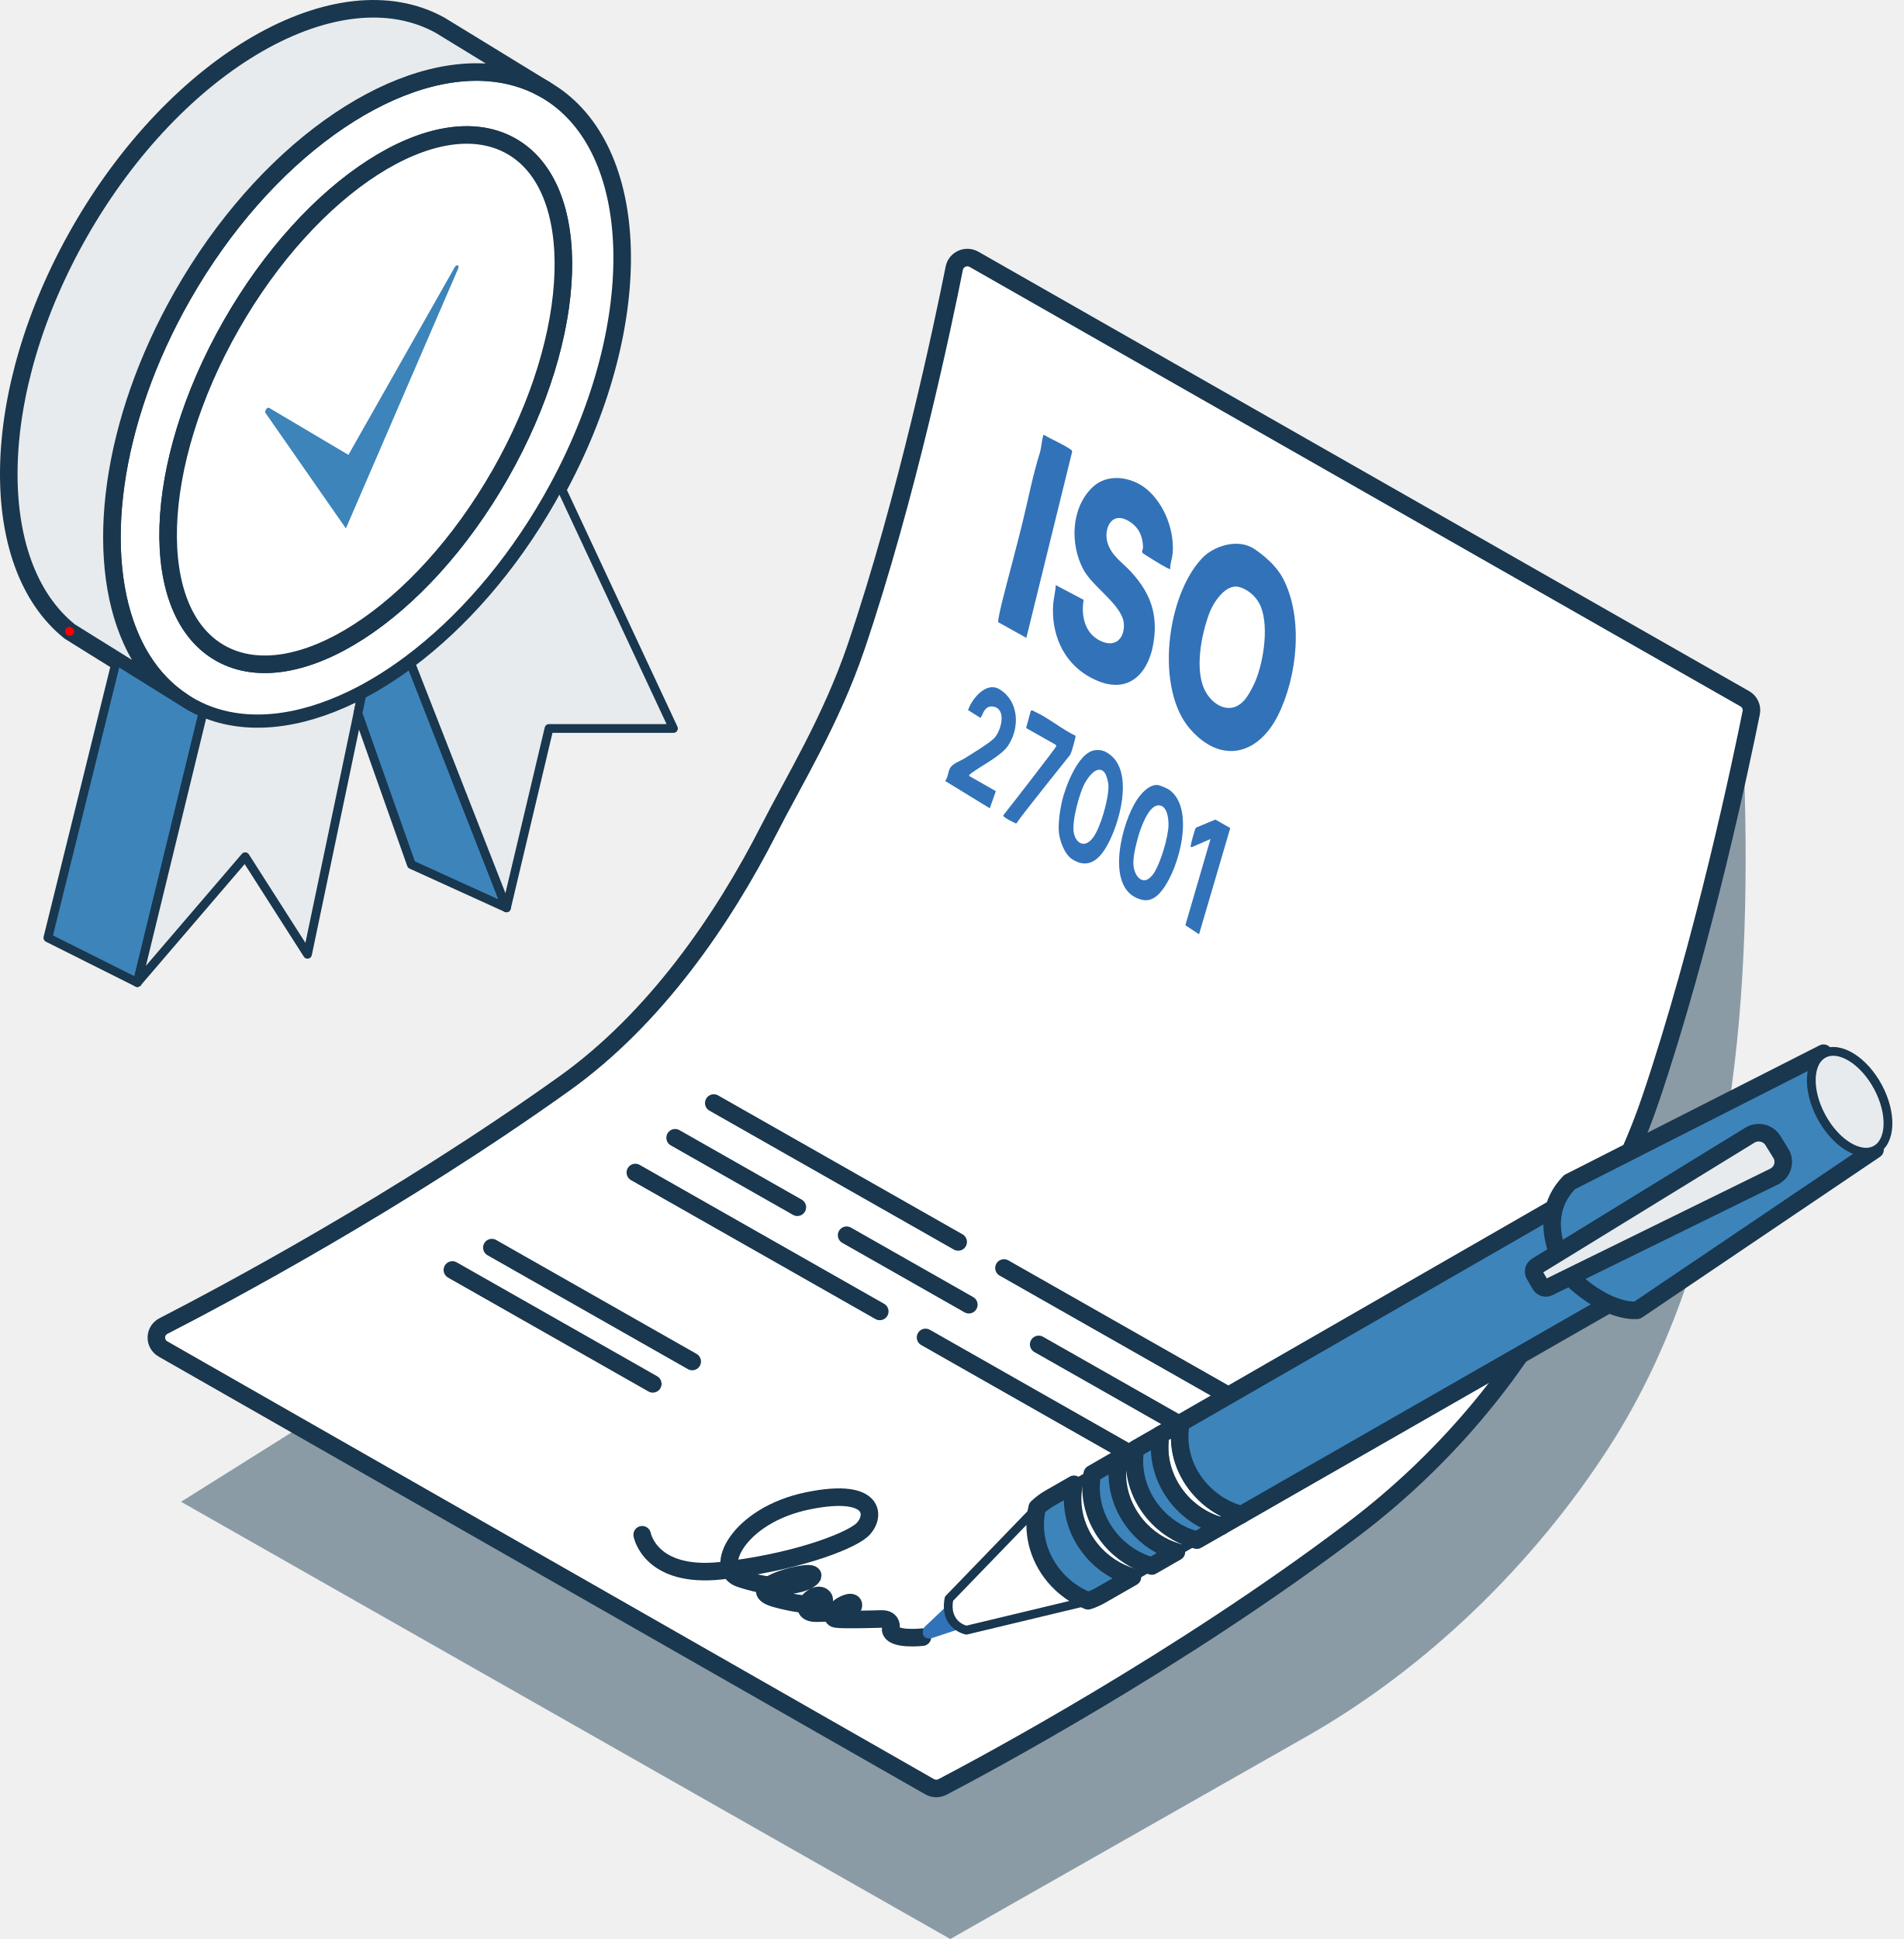
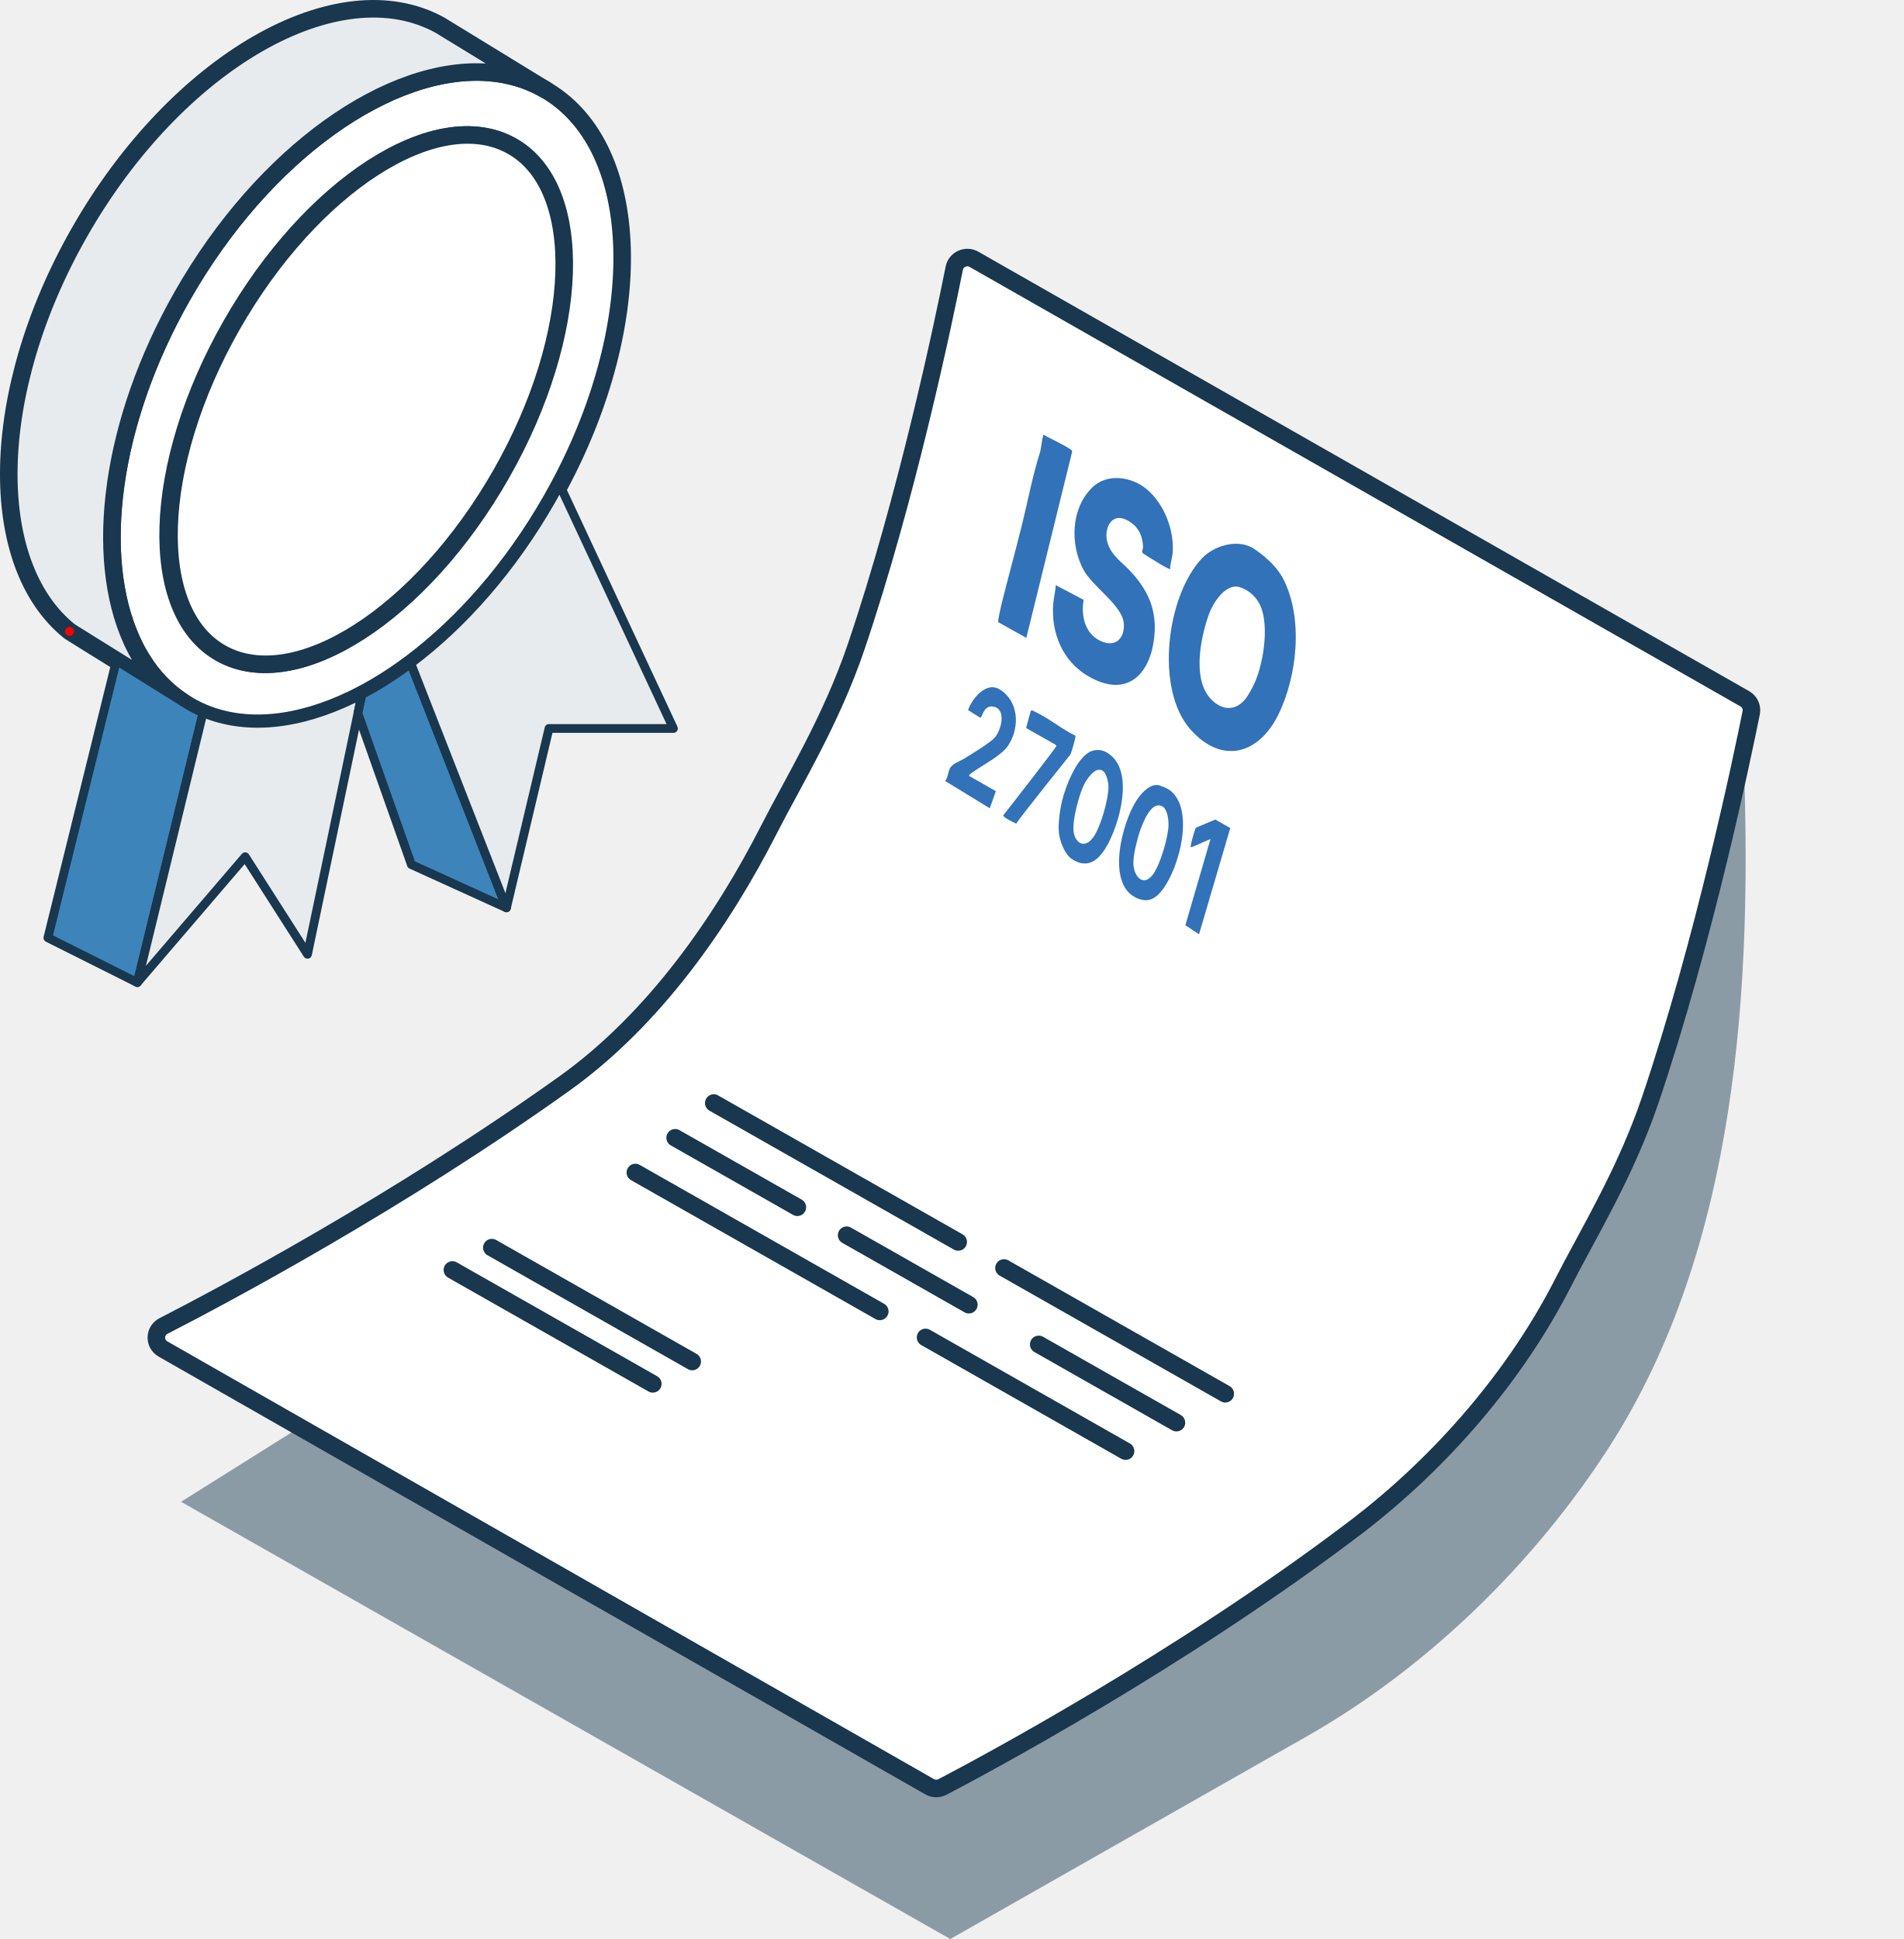
- <svg xmlns="http://www.w3.org/2000/svg" width="217" height="221" viewBox="0 0 217 221" fill="none">
-   <path d="M198.714 85.549C199.771 112.107 198.138 142.084 183.383 164.98C174.867 178.19 162.726 190.076 148.933 197.915L108.317 221.001L20.637 171.167L58.959 147.115L198.709 85.549H198.714Z" fill="#8B9BA6" />
-   <path d="M111.024 29.559C110.12 29.045 108.973 29.559 108.771 30.564C107.507 36.901 103.359 56.697 97.592 73.707C94.744 82.099 90.466 89.021 87.646 94.552C82.369 104.906 74.627 116.146 64.326 123.502C45.373 137.04 25.468 147.624 18.639 151.132C17.577 151.676 17.546 153.16 18.581 153.753L105.955 203.641C106.409 203.902 106.967 203.911 107.43 203.668C111.789 201.391 134.416 189.341 154.39 174.187C164.466 166.539 172.874 156.579 178.151 146.229C180.967 140.698 185.249 133.776 188.097 125.384C194.219 107.329 198.623 86.134 199.608 81.231C199.734 80.602 199.442 79.969 198.88 79.646L111.024 29.559Z" fill="white" stroke="#19374E" stroke-width="2" stroke-linecap="round" stroke-linejoin="round" />
-   <path d="M146.238 65.931C145.199 63.938 142.909 62.525 142.757 62.437C140.921 61.4 138.321 62.246 137.021 63.619C132.936 67.924 131.641 78.561 135.685 83.131C139.275 87.197 143.449 85.939 145.654 81.564C147.871 77.139 148.596 70.448 146.243 65.931H146.238ZM143.085 77.657C142.828 78.255 142.257 79.362 141.771 79.876C140.242 81.51 138.325 80.443 137.435 78.871C136.081 76.471 136.935 72.281 137.871 69.815C138.281 68.738 139.68 66.484 141.241 66.905C142.194 67.162 143.013 67.879 143.472 68.663C144.758 70.864 144.052 75.39 143.08 77.657H143.085Z" fill="#3272B9" />
-   <path d="M133.647 63.159C133.593 63.708 133.36 64.288 133.382 64.855C133.256 64.979 130.57 63.27 130.256 63.053L130.175 62.867C130.202 62.689 130.287 62.548 130.287 62.362C130.251 61.117 129.806 60.05 128.6 59.359C126.603 58.217 125.78 60.391 126.238 61.866C126.715 63.389 127.934 64.089 128.969 65.231C131.155 67.641 131.969 70.01 131.497 73.145C130.921 76.936 128.398 79.536 124.142 77.126C121.025 75.368 119.801 72.011 120.049 68.823C120.103 68.136 120.314 67.384 120.336 66.688L123.517 68.367C123.224 70.045 123.575 72.1 125.339 72.999C127.143 73.916 128.2 72.733 128.101 71.104C127.97 68.982 124.525 66.91 123.463 64.873C121.978 62.038 122.046 57.986 124.475 55.581C126.184 53.885 128.987 54.31 130.728 55.776C132.797 57.521 133.904 60.63 133.652 63.154L133.647 63.159Z" fill="#3272B9" />
-   <path d="M122.208 51.476L116.985 72.702L113.782 70.917C113.705 70.802 114.092 69.111 114.164 68.823C114.925 65.776 115.775 62.711 116.521 59.669C117.192 56.941 117.705 54.217 118.523 51.609C118.699 51.06 118.712 50.303 118.897 49.714C118.933 49.612 118.834 49.554 119.041 49.585C119.94 50.13 121.114 50.599 121.965 51.184C122.082 51.264 122.212 51.325 122.203 51.476H122.208Z" fill="#3272B9" />
-   <path d="M133.319 90.05C133.053 89.855 132.167 89.456 131.852 89.465C130.867 89.487 130.003 90.519 129.545 91.228C127.903 93.756 126.072 100.669 129.468 102.308C130.818 102.959 131.686 102.481 132.518 101.387C134.461 98.836 136.193 92.162 133.319 90.05ZM131.51 99.535C130.449 101.108 129.378 100.085 129.207 98.721C129.09 97.804 129.455 96.404 129.706 95.466C129.936 94.615 130.809 91.989 131.906 91.808C133.044 91.622 133.202 93.318 133.188 94.049C133.17 95.377 132.289 98.366 131.51 99.535Z" fill="#3272B9" />
-   <path d="M126.589 86.068C126.058 85.647 125.559 85.408 124.808 85.505C122.846 85.758 121.407 89.81 121.052 91.298C120.813 92.326 120.579 93.973 120.705 94.965C120.827 95.913 121.344 97.374 122.203 97.928C123.926 99.044 125.154 98.1 126.054 96.608C127.61 94.013 129.221 88.167 126.585 86.068H126.589ZM124.619 95.417C123.701 96.723 122.653 96.183 122.397 94.938C122.136 93.694 123.035 90.249 123.76 89.07C124.12 88.486 125.037 87.215 125.82 87.954C126.117 88.234 126.346 89.199 126.346 89.611C126.36 91.037 125.501 94.168 124.623 95.421L124.619 95.417Z" fill="#3272B9" />
-   <path d="M110.471 88.442L113.507 90.173L112.819 92.126L107.731 89.013C108.055 88.588 108.046 88.101 108.235 87.658C108.51 87.02 109.396 86.781 109.985 86.413C110.777 85.913 112.932 84.62 113.409 84.04C114.155 83.132 114.758 80.74 113.157 80.528C112.104 80.386 111.969 81.772 111.735 81.808L110.345 80.935C110.736 79.722 112.369 77.614 113.935 78.566C116.099 79.877 116.292 82.84 114.938 84.934C114.155 86.135 112.054 87.153 110.808 88.056C110.723 88.123 110.395 88.331 110.471 88.442Z" fill="#3272B9" />
-   <path d="M121.983 86.028C121.933 86.09 116.423 92.95 115.829 93.871C115.541 93.73 114.335 93.185 114.353 92.932C115.685 91.254 120.372 85.2 120.39 85.054C120.408 84.948 120.35 84.886 120.251 84.841L116.958 82.977L117.484 81.046C117.615 80.878 117.795 81.046 117.925 81.099C119.576 81.861 120.943 83.061 122.59 83.858C122.653 83.956 122.113 85.851 121.987 86.024L121.983 86.028Z" fill="#3272B9" />
-   <path d="M140.229 94.381L136.67 106.484L135.109 105.457L137.975 95.625L135.861 96.547C135.649 96.578 135.721 96.449 135.735 96.312C135.757 96.068 136.202 94.483 136.31 94.337L138.528 93.411L140.229 94.381Z" fill="#3272B9" />
-   <path d="M73.197 174.926C73.197 174.926 74.092 179.904 82.189 179.023C90.287 178.141 96.638 175.785 98.204 174.43C99.769 173.079 100.129 169.421 92.122 171.051C84.115 172.681 81.209 178.845 84.34 179.904C87.471 180.962 89.661 180.874 91.137 180.475C92.612 180.081 93.552 179.067 91.227 179.461C88.901 179.855 85.1 181.312 88.541 182.233C91.987 183.159 93.058 182.805 93.687 182.627C94.317 182.45 93.732 181.441 92.747 182.012C91.762 182.583 91.362 183.863 93.017 183.863C94.672 183.863 96.553 183.642 96.998 183.38C97.444 183.119 97.444 182.322 96.328 182.809C95.208 183.292 94.493 184.394 95.298 184.527C96.103 184.66 100.354 184.527 100.354 184.527C101.92 184.439 101.519 185.758 101.519 185.758C101.699 186.99 105.141 186.595 105.141 186.595" stroke="#19374E" stroke-width="2" stroke-linecap="round" stroke-linejoin="round" />
-   <path d="M109.585 185.599L108.087 182.875L105.451 185.373C105.253 185.559 105.154 185.829 105.181 186.095L105.194 186.219C105.212 186.392 105.316 186.547 105.469 186.635C105.689 186.764 105.959 186.79 106.202 186.711L109.585 185.595V185.599Z" fill="#3272B9" />
-   <path d="M124.021 182.451C123.832 182.513 123.639 182.566 123.445 182.615L110.157 185.799C110.157 185.799 107.588 185.316 108.168 182.221L117.975 172.075C118.061 171.991 118.142 171.906 118.231 171.822C117.606 174.413 118.24 177.345 120.184 179.67C121.254 180.954 122.591 181.884 124.03 182.446L124.021 182.451Z" stroke="#19374E" stroke-linecap="round" stroke-linejoin="round" />
-   <path d="M131.173 178.461C131.209 178.474 131.245 178.479 131.281 178.492L129.081 179.75C127.349 179.249 125.712 178.217 124.443 176.703C122.585 174.475 121.924 171.685 122.423 169.179L124.497 167.983C124.029 170.463 124.695 173.213 126.531 175.414C127.799 176.929 129.437 177.96 131.169 178.461H131.173Z" stroke="#19374E" stroke-linecap="round" stroke-linejoin="round" />
-   <path d="M136.112 175.457C136.216 175.488 136.319 175.515 136.418 175.542L135.226 176.228L134.088 176.879C132.383 176.37 130.782 175.351 129.531 173.859C127.673 171.631 127.012 168.841 127.511 166.335C127.52 166.299 127.525 166.273 127.534 166.237L127.943 166.003L129.401 165.166C128.996 167.597 129.675 170.267 131.466 172.415C132.734 173.93 134.372 174.961 136.103 175.462L136.112 175.457Z" stroke="#19374E" stroke-linecap="round" stroke-linejoin="round" />
-   <path d="M137.691 170.618C138.834 171.605 140.143 172.278 141.493 172.637L141.47 172.65L139.401 173.833L139.203 173.948C139.131 173.93 139.059 173.913 138.987 173.886C137.255 173.386 135.618 172.354 134.349 170.839C132.536 168.665 131.861 165.954 132.298 163.497L132.838 163.187L134.632 162.155C134.538 162.598 134.484 163.049 134.471 163.506V163.687C134.439 166.185 135.55 168.753 137.696 170.613L137.691 170.618Z" stroke="#19374E" stroke-width="2" stroke-linecap="round" stroke-linejoin="round" />
-   <path d="M129.081 179.745L125.487 181.804C125.024 182.07 124.529 182.287 124.02 182.451C122.585 181.888 121.249 180.958 120.174 179.674C118.231 177.349 117.601 174.417 118.222 171.827C118.654 171.419 119.135 171.06 119.657 170.759L122.419 169.174C121.92 171.68 122.576 174.47 124.439 176.698C125.707 178.213 127.345 179.244 129.077 179.745H129.081Z" fill="#3D84BB" stroke="#19374E" stroke-width="2" stroke-linecap="round" stroke-linejoin="round" />
-   <path d="M134.093 176.875L131.281 178.487C131.245 178.473 131.209 178.469 131.173 178.456C129.441 177.955 127.804 176.923 126.535 175.409C124.7 173.208 124.034 170.462 124.502 167.978L127.538 166.229C127.525 166.264 127.525 166.291 127.516 166.326C127.017 168.833 127.678 171.622 129.536 173.85C130.786 175.342 132.392 176.361 134.093 176.87V176.875Z" fill="#3D84BB" stroke="#19374E" stroke-width="2" stroke-linecap="round" stroke-linejoin="round" />
-   <path d="M139.199 173.952L136.423 175.537C136.32 175.511 136.216 175.484 136.117 175.453C134.385 174.953 132.748 173.921 131.479 172.406C129.689 170.258 129.01 167.588 129.414 165.157L132.303 163.5C131.866 165.958 132.536 168.669 134.354 170.843C135.622 172.358 137.26 173.389 138.992 173.89C139.064 173.912 139.136 173.93 139.208 173.952H139.199Z" fill="#3D84BB" stroke="#19374E" stroke-width="2" stroke-linecap="round" stroke-linejoin="round" />
-   <path d="M189.087 145.37L151.817 166.72L149.248 168.19L146.356 169.847L144.502 170.91L141.488 172.637C140.139 172.278 138.83 171.605 137.687 170.617C135.541 168.757 134.43 166.189 134.462 163.691V163.509C134.475 163.053 134.529 162.602 134.624 162.159L135.015 161.933L137.822 160.321L140.134 158.988L142.905 157.394L144.979 156.198L179.392 136.407C179.451 138.807 180.553 141.252 182.613 143.036C184.116 144.329 185.897 145.087 187.688 145.308C187.764 145.321 187.841 145.326 187.913 145.335C188.299 145.37 188.691 145.383 189.078 145.37H189.087Z" fill="#3D84BB" stroke="#19374E" stroke-width="2" stroke-linecap="round" stroke-linejoin="round" />
-   <path d="M207.846 120.039L178.893 134.737C174.305 139.453 179.132 145.706 179.132 145.706C183.455 149.785 186.608 149.338 186.608 149.338L213.721 131.026L207.846 120.043V120.039Z" fill="#3D84BB" stroke="#19374E" stroke-width="2" stroke-linecap="round" stroke-linejoin="round" />
-   <path d="M175.146 144.312L199.456 129.383C200.351 128.834 201.534 129.109 202.083 129.999L202.983 131.456C203.563 132.39 203.203 133.613 202.209 134.104L176.518 146.717C176.176 146.885 175.758 146.761 175.569 146.433L174.899 145.273C174.705 144.941 174.818 144.52 175.146 144.316V144.312Z" fill="#E7EBEE" stroke="#19374E" stroke-width="2" stroke-linecap="round" stroke-linejoin="round" />
-   <path d="M213.763 131.071C215.551 130.144 215.684 126.934 214.061 123.899C212.438 120.865 209.674 119.157 207.886 120.083C206.099 121.01 205.966 124.22 207.589 127.254C209.212 130.289 211.976 131.997 213.763 131.071Z" fill="#E7EBEE" stroke="#19374E" stroke-linecap="round" stroke-linejoin="round" />
-   <path d="M56.062 142.199L78.901 155.179" stroke="#19374E" stroke-width="2" stroke-linecap="round" stroke-linejoin="round" />
-   <path d="M51.563 144.746L74.407 157.726" stroke="#19374E" stroke-width="2" stroke-linecap="round" stroke-linejoin="round" />
-   <path d="M114.434 144.519L139.657 158.854" stroke="#19374E" stroke-width="2" stroke-linecap="round" stroke-linejoin="round" />
-   <path d="M81.357 125.72L109.216 141.552" stroke="#19374E" stroke-width="2" stroke-linecap="round" stroke-linejoin="round" />
-   <path d="M72.418 133.639L100.278 149.471" stroke="#19374E" stroke-width="2" stroke-linecap="round" stroke-linejoin="round" />
-   <path d="M105.496 152.434L128.294 165.392" stroke="#19374E" stroke-width="2" stroke-linecap="round" stroke-linejoin="round" />
-   <path d="M76.953 129.679L90.884 137.597" stroke="#19374E" stroke-width="2" stroke-linecap="round" stroke-linejoin="round" />
-   <path d="M96.499 140.786L110.43 148.704" stroke="#19374E" stroke-width="2" stroke-linecap="round" stroke-linejoin="round" />
-   <path d="M118.393 153.23L134.092 162.149" stroke="#19374E" stroke-width="2" stroke-linecap="round" stroke-linejoin="round" />
-   <path d="M62.459 10.401L62.418 10.374C62.333 10.325 62.252 10.272 62.171 10.224C62.09 10.179 62.005 10.131 61.924 10.082C60.025 9.032 57.947 8.439 55.743 8.262C44.483 7.354 30.079 17.416 20.803 33.695C12.58 48.128 10.69 63.393 15.004 72.936C15.355 73.72 15.751 74.464 16.192 75.168C17.416 77.139 18.972 78.782 20.852 80L21.383 80.332C21.509 80.412 21.635 80.487 21.761 80.558C22.211 80.806 22.674 81.032 23.142 81.231C28.108 83.326 34.123 82.622 40.218 79.672C40.56 79.508 40.902 79.336 41.244 79.159C43.111 78.175 44.982 76.993 46.822 75.616C52.747 71.187 58.406 64.788 62.877 56.94C63.192 56.387 63.498 55.829 63.795 55.275C73.764 36.6 73.224 16.959 62.45 10.401H62.459ZM57.034 54.022C47.924 70.005 33.673 79.172 25.198 74.491C16.723 69.814 17.236 53.061 26.345 37.074C35.455 21.091 49.706 11.924 58.181 16.605C66.656 21.282 66.143 38.035 57.034 54.022Z" fill="white" stroke="#19374E" stroke-width="2" stroke-linecap="round" stroke-linejoin="round" />
-   <path d="M57.033 54.022C47.924 70.005 33.673 79.172 25.197 74.491C16.722 69.814 17.235 53.061 26.345 37.074C35.454 21.091 49.705 11.924 58.18 16.605C66.656 21.282 66.143 38.035 57.033 54.022Z" fill="white" stroke="#19374E" stroke-width="2" stroke-linecap="round" stroke-linejoin="round" />
-   <path d="M62.166 10.229C62.086 10.184 62 10.136 61.919 10.087C60.021 9.037 57.942 8.444 55.738 8.267C44.478 7.359 30.074 17.421 20.798 33.7C12.575 48.133 10.686 63.398 15 72.941C15.351 73.725 15.747 74.469 16.187 75.173C17.411 77.144 18.968 78.787 20.848 80.005L13.263 75.284L10.879 73.8H10.875L7.937 71.967C-1.622 64.297 -1.348 44.731 9.044 26.499C20.133 7.035 38.545 -3.54 50.164 2.877L51.244 3.541H51.249L62.162 10.224L62.166 10.229Z" fill="#E7EBEE" stroke="#19374E" stroke-width="2" stroke-linecap="round" stroke-linejoin="round" />
-   <path d="M21.531 80.434L21.383 80.341" stroke="#FF0000" stroke-linecap="round" stroke-linejoin="round" />
-   <path d="M7.941 71.971L7.919 71.957" stroke="#FF0000" stroke-linecap="round" stroke-linejoin="round" />
-   <path d="M23.147 81.236L15.657 111.992L5.458 106.886L13.268 75.293L20.852 80.013L21.383 80.345C21.509 80.425 21.635 80.501 21.761 80.571C22.211 80.819 22.674 81.045 23.142 81.245L23.147 81.236Z" fill="#3D84BB" stroke="#19374E" stroke-linecap="round" stroke-linejoin="round" />
-   <path d="M41.249 79.159L40.799 81.307L35.05 108.764L27.947 97.648L15.652 111.992L23.142 81.236C28.109 83.33 34.123 82.626 40.219 79.677C40.56 79.513 40.902 79.34 41.244 79.163L41.249 79.159Z" fill="#E7EBEE" stroke="#19374E" stroke-linecap="round" stroke-linejoin="round" />
-   <path d="M57.726 103.472L46.889 98.543L40.798 81.311L41.248 79.163C43.115 78.18 44.986 76.998 46.826 75.621L57.726 103.476V103.472Z" fill="#3D84BB" stroke="#19374E" stroke-linecap="round" stroke-linejoin="round" />
-   <path d="M76.76 83.029H62.576L57.727 103.471L46.827 75.615C52.751 71.187 58.41 64.787 62.882 56.94C63.197 56.386 63.502 55.828 63.799 55.275L76.76 83.029Z" fill="#E7EBEE" stroke="#19374E" stroke-linecap="round" stroke-linejoin="round" />
-   <path d="M30.263 47.07L39.426 60.227L52.225 30.604C52.395 30.206 52.036 30.086 51.82 30.471L39.714 51.844L30.672 46.485C30.461 46.361 30.114 46.853 30.263 47.07Z" fill="#3D84BB" />
+ <svg xmlns="http://www.w3.org/2000/svg" id="ebNYXPA7Uey1" viewBox="0 0 217 221" shape-rendering="geometricPrecision" text-rendering="geometricPrecision" project-id="875706707c9b4dc1851cb2d510762bdf" export-id="da5588083bfe45ec842b1e088b6a282d" cached="true">
+   <style>
+ #ebNYXPA7Uey12 {animation: ebNYXPA7Uey12_s_do 3000ms linear infinite normal forwards}@keyframes ebNYXPA7Uey12_s_do { 0% {stroke-dashoffset: 98.26} 100% {stroke-dashoffset: 0}} #ebNYXPA7Uey32 {animation: ebNYXPA7Uey32_s_do 3000ms linear infinite normal forwards}@keyframes ebNYXPA7Uey32_s_do { 0% {stroke-dashoffset: 0} 50% {stroke-dashoffset: 14.36} 100% {stroke-dashoffset: 14.36}} #ebNYXPA7Uey33 {animation: ebNYXPA7Uey33_s_do 3000ms linear infinite normal forwards}@keyframes ebNYXPA7Uey33_s_do { 0% {stroke-dashoffset: 0} 40% {stroke-dashoffset: 0} 100% {stroke-dashoffset: 38.2}} #ebNYXPA7Uey34_to {animation: ebNYXPA7Uey34_to__to 3000ms linear infinite normal forwards}@keyframes ebNYXPA7Uey34_to__to { 0% {offset-distance: 0%} 8.333% {offset-distance: 8.304%} 24.667% {offset-distance: 24.556%} 44.333% {offset-distance: 44.175%} 48.333% {offset-distance: 48.495%} 51% {offset-distance: 50.899%} 55.333% {offset-distance: 55.403%} 57.333% {offset-distance: 57.315%} 59% {offset-distance: 58.994%} 62.333% {offset-distance: 62.464%} 65.667% {offset-distance: 65.676%} 70% {offset-distance: 69.841%} 72% {offset-distance: 71.922%} 74% {offset-distance: 73.966%} 77.333% {offset-distance: 77.365%} 79.333% {offset-distance: 79.474%} 81.667% {offset-distance: 81.821%} 83.667% {offset-distance: 83.517%} 86% {offset-distance: 86.096%} 89% {offset-distance: 89.117%} 94% {offset-distance: 93.956%} 95.667% {offset-distance: 95.594%} 100% {offset-distance: 100%}}
+ </style>
+   <path d="M198.714,85.549c1.057,26.558-.576,56.535-15.331,79.431-8.516,13.21-20.657,25.097-34.45,32.935l-40.616,23.086-87.68-49.834l38.323-24.052L198.709,85.549h.005Z" fill="#8b9ba6" />
+   <path d="M111.023,29.559c-.904-.514-2.051,0-2.253,1.005-1.264,6.337-5.412,26.133-11.179,43.143-2.848,8.392-7.126,15.314-9.946,20.845C82.368,104.906,74.626,116.146,64.325,123.502c-18.952,13.538-38.858,24.122-45.687,27.63-1.062.544-1.093,2.028-.059,2.621l87.374,49.888c.454.261,1.012.27,1.475.027c4.359-2.277,26.986-14.327,46.96-29.481c10.076-7.648,18.484-17.608,23.761-27.958c2.816-5.531,7.098-12.453,9.946-20.845c6.122-18.055,10.526-39.25,11.512-44.153.125-.629-.167-1.262-.729-1.585l-87.856-50.087Z" fill="#fff" stroke="#19374e" stroke-width="2" stroke-linecap="round" stroke-linejoin="round" />
+   <path d="M146.237,65.931c-1.039-1.993-3.329-3.405-3.482-3.494-1.835-1.036-4.435-.19-5.736,1.182-4.084,4.305-5.38,14.942-1.336,19.512c3.59,4.066,7.765,2.808,9.969-1.568c2.218-4.424,2.942-11.116.589-15.633h-.004Zm-3.154,11.727c-.256.598-.827,1.705-1.313,2.219-1.53,1.634-3.446.567-4.337-1.005-1.354-2.4-.499-6.59.437-9.056.409-1.076,1.808-3.33,3.369-2.91.954.257,1.772.974,2.231,1.758c1.287,2.201.581,6.727-.391,8.994h.004Z" fill="#3272b9" />
+   <path d="M133.645,63.159c-.053.549-.287,1.129-.265,1.696-.126.124-2.811-1.585-3.126-1.802l-.081-.186c.027-.177.112-.319.112-.505-.036-1.244-.481-2.312-1.687-3.002-1.997-1.143-2.82,1.032-2.361,2.506.476,1.524,1.695,2.223,2.73,3.366c2.186,2.409,3.001,4.778,2.528,7.914-.576,3.791-3.099,6.39-7.355,3.981-3.117-1.758-4.341-5.115-4.093-8.304.054-.686.265-1.439.287-2.135l3.181,1.679c-.292,1.678.058,3.733,1.822,4.632c1.804.917,2.861-.266,2.762-1.895-.131-2.121-3.576-4.194-4.638-6.231-1.485-2.834-1.417-6.886,1.012-9.291c1.71-1.696,4.512-1.271,6.253.195c2.069,1.745,3.176,4.854,2.924,7.378l-.005.004Z" fill="#3272b9" />
+   <path d="M122.207,51.476l-5.223,21.226-3.203-1.785c-.076-.115.311-1.807.383-2.095.76-3.047,1.61-6.111,2.357-9.154.67-2.728,1.183-5.452,2.002-8.06.175-.549.189-1.306.373-1.895.036-.102-.063-.159.144-.128.9.545,2.074,1.014,2.924,1.599.117.08.248.142.239.292h.004Z" fill="#3272b9" />
+   <path d="M133.318,90.05c-.265-.195-1.151-.594-1.466-.585-.985.022-1.849,1.054-2.308,1.762-1.642,2.529-3.473,9.441-.076,11.081c1.349.651,2.217.173,3.05-.921c1.943-2.551,3.675-9.225.8-11.337Zm-1.808,9.486c-1.062,1.573-2.132.549-2.303-.815-.117-.917.247-2.316.499-3.255.229-.85,1.102-3.476,2.2-3.658c1.138-.186,1.295,1.51,1.282,2.241-.018,1.329-.9,4.318-1.678,5.487Z" fill="#3272b9" />
+   <path d="M126.587,86.068c-.531-.421-1.03-.66-1.781-.562-1.961.253-3.401,4.305-3.756,5.793-.239,1.027-.473,2.675-.347,3.667.122.948.639,2.409,1.498,2.963c1.723,1.116,2.951.173,3.851-1.32c1.556-2.595,3.167-8.441.531-10.54h.004Zm-1.97,9.349c-.918,1.306-1.966.766-2.222-.478-.261-1.244.638-4.69,1.363-5.868.36-.585,1.277-1.856,2.06-1.116.297.279.526,1.244.526,1.656.014,1.426-.845,4.557-1.723,5.81l-.004-.004Z" fill="#3272b9" />
+   <path d="M110.47,88.442l3.037,1.732-.689,1.953-5.088-3.113c.324-.425.315-.912.504-1.355.275-.638,1.161-.877,1.75-1.244.792-.5,2.947-1.794,3.424-2.374.746-.908,1.349-3.299-.252-3.512-1.053-.142-1.188,1.244-1.422,1.28l-1.39-.872c.391-1.214,2.024-3.321,3.59-2.369c2.164,1.311,2.357,4.274,1.003,6.368-.783,1.2-2.884,2.219-4.13,3.122-.085.066-.413.275-.337.385Z" fill="#3272b9" />
+   <path d="M121.981,86.028c-.049.062-5.56,6.922-6.154,7.843-.288-.142-1.493-.686-1.475-.939c1.331-1.679,6.019-7.732,6.037-7.878.018-.106-.041-.168-.14-.212l-3.293-1.864.527-1.931c.13-.168.31,0,.441.053c1.65.762,3.018,1.962,4.664,2.759.063.098-.476,1.993-.602,2.166l-.005.004Z" fill="#3272b9" />
+   <path d="M140.229,94.381l-3.559,12.103-1.561-1.027l2.866-9.832-2.114.921c-.212.031-.14-.098-.126-.235.022-.244.467-1.829.575-1.975l2.218-.926l1.701.97Z" fill="#3272b9" />
+   <path id="ebNYXPA7Uey12" d="M73.197,174.926c0,0,.895,4.978,8.992,4.097c8.097-.882,14.449-3.238,16.015-4.593c1.565-1.351,1.926-5.009-6.082-3.379-8.007,1.63-10.913,7.794-7.782,8.853c3.131,1.058,5.322.97,6.797.571c1.476-.394,2.416-1.408.09-1.014s-6.127,1.851-2.686,2.772c3.446.926,4.516.572,5.146.394.63-.177.045-1.186-.94-.615s-1.386,1.851.27,1.851c1.655,0,3.536-.221,3.981-.483.445-.261.445-1.058-.67-.571-1.12.483-1.835,1.585-1.03,1.718.805.133,5.057,0,5.057,0c1.565-.088,1.165,1.231,1.165,1.231.18,1.232,3.621.837,3.621.837" fill="none" stroke="#19374e" stroke-width="2" stroke-linecap="round" stroke-linejoin="round" stroke-dashoffset="98.26" stroke-dasharray="98.26" />
+   <path d="M56.062,142.199l22.839,12.98" fill="none" stroke="#19374e" stroke-width="2" stroke-linecap="round" stroke-linejoin="round" />
+   <path d="M51.565,144.746l22.843,12.98" fill="none" stroke="#19374e" stroke-width="2" stroke-linecap="round" stroke-linejoin="round" />
+   <path d="M114.436,144.519l25.223,14.335" fill="none" stroke="#19374e" stroke-width="2" stroke-linecap="round" stroke-linejoin="round" />
+   <path d="M81.357,125.72l27.86,15.832" fill="none" stroke="#19374e" stroke-width="2" stroke-linecap="round" stroke-linejoin="round" />
+   <path d="M72.42,133.639l27.859,15.832" fill="none" stroke="#19374e" stroke-width="2" stroke-linecap="round" stroke-linejoin="round" />
+   <path d="M105.496,152.434l22.798,12.958" fill="none" stroke="#19374e" stroke-width="2" stroke-linecap="round" stroke-linejoin="round" />
+   <path d="M76.953,129.679l13.932,7.918" fill="none" stroke="#19374e" stroke-width="2" stroke-linecap="round" stroke-linejoin="round" />
+   <path d="M96.5,140.786l13.932,7.918" fill="none" stroke="#19374e" stroke-width="2" stroke-linecap="round" stroke-linejoin="round" />
+   <path d="M118.395,153.23l15.699,8.919" fill="none" stroke="#19374e" stroke-width="2" stroke-linecap="round" stroke-linejoin="round" />
+   <path d="M62.459,10.401l-.041-.026c-.086-.049-.166-.102-.247-.151-.081-.044-.167-.093-.247-.142-1.898-1.05-3.977-1.643-6.181-1.82C44.483,7.354,30.079,17.416,20.803,33.695c-8.223,14.433-10.113,29.698-5.799,39.241.351.784.747,1.528,1.188,2.232c1.224,1.971,2.78,3.614,4.66,4.832l.531.332c.126.08.252.155.378.226.45.248.913.474,1.381.673c4.966,2.095,10.981,1.391,17.076-1.559.342-.164.684-.337,1.026-.514c1.867-.983,3.738-2.166,5.578-3.543c5.925-4.429,11.584-10.828,16.055-18.675.315-.553.621-1.111.918-1.665c9.969-18.675,9.429-38.316-1.345-44.875h.009ZM57.034,54.022C47.924,70.005,33.673,79.172,25.198,74.491c-8.475-4.676-7.962-21.43,1.147-37.417c9.109-15.983,23.361-25.15,31.836-20.469c8.475,4.676,7.962,21.43-1.147,37.417Z" fill="#fff" stroke="#19374e" stroke-width="2" stroke-linecap="round" stroke-linejoin="round" />
+   <path d="M57.033,54.022C47.924,70.005,33.673,79.172,25.197,74.491c-8.475-4.676-7.962-21.43,1.147-37.417C35.454,21.091,49.705,11.924,58.18,16.605c8.475,4.676,7.962,21.43-1.147,37.417Z" transform="translate(.10024 0)" fill="#fff" stroke="#19374e" stroke-width="2" stroke-linecap="round" stroke-linejoin="round" />
+   <path d="M62.166,10.229c-.081-.044-.166-.093-.247-.142-1.898-1.05-3.977-1.643-6.181-1.82C44.478,7.359,30.074,17.421,20.798,33.7c-8.223,14.433-10.113,29.698-5.799,39.241.351.784.747,1.528,1.188,2.232c1.224,1.971,2.78,3.614,4.66,4.832l-7.585-4.721-2.384-1.484h-.004L7.937,71.967c-9.559-7.67-9.285-27.236,1.107-45.468C20.133,7.035,38.545,-3.54,50.164,2.877l1.08.664h.004L62.162,10.224l.004.004Z" fill="#e7ebee" stroke="#19374e" stroke-width="2" stroke-linecap="round" stroke-linejoin="round" />
+   <path d="M21.531,80.434l-.148-.093" fill="none" stroke="#f00" stroke-linecap="round" stroke-linejoin="round" />
+   <path d="M7.942,71.971c0,0-.016-.009-.022-.013" fill="none" stroke="#f00" stroke-linecap="round" stroke-linejoin="round" />
+   <path d="M23.147,81.236l-7.49,30.756-10.198-5.106L13.268,75.293l7.584,4.721.531.332c.126.08.252.155.378.226.45.248.913.474,1.381.673l.004-.009Z" fill="#3d84bb" stroke="#19374e" stroke-linecap="round" stroke-linejoin="round" />
+   <path d="M41.249,79.159l-.45,2.148-5.749,27.457-7.103-11.116L15.652,111.992l7.49-30.756c4.966,2.095,10.981,1.391,17.076-1.559.342-.164.684-.337,1.026-.514l.004-.004Z" fill="#e7ebee" stroke="#19374e" stroke-linecap="round" stroke-linejoin="round" />
+   <path d="M57.727,103.472L46.89,98.543l-6.091-17.232.45-2.148c1.867-.983,3.738-2.166,5.578-3.543L57.727,103.476v-.004Z" fill="#3d84bb" stroke="#19374e" stroke-linecap="round" stroke-linejoin="round" />
+   <path d="M76.759,83.029h-14.184L57.726,103.471L46.826,75.615c5.925-4.429,11.584-10.828,16.055-18.675.315-.553.621-1.111.918-1.665L76.759,83.029Z" fill="#e7ebee" stroke="#19374e" stroke-linecap="round" stroke-linejoin="round" />
+   <path d="M30.262,47.07l9.163,13.157L52.224,30.604c.171-.399-.189-.518-.405-.133L39.714,51.844l-9.042-5.359c-.211-.124-.558.368-.409.585Z" fill="#3d84bb" />
+   <path id="ebNYXPA7Uey32" d="M39.426,54.482L28.451,45.233" transform="matrix(1.19023 0.230417-.233726 1.20732 5.97585-17.19771)" fill="none" stroke="#fff" stroke-width="6" stroke-linecap="round" stroke-dasharray="14.36" />
+   <path id="ebNYXPA7Uey33" d="M53.819,27.467L35.798,61.141" transform="matrix(.998049-.062437 0.062437 0.998049-2.678757 2.884149)" fill="none" stroke="#fff" stroke-width="6" stroke-linecap="round" stroke-dasharray="38.2" />
+   <g id="ebNYXPA7Uey34_to" style="offset-path:path('M73.156,174.926C73.603,177.839,76.631,179.023,80.415,179.023C84.914,179.023,93.018,177.882,97.591,174.926C104.754,169.359,89.542,167.756,83.919,175.813C82.19,178.456,82.994,179.461,83.919,179.904C84.689,180.346,85.376,180.626,86.349,180.92C88.524,181.576,89.973,181.207,91.227,180.92C92.149,180.705,92.528,180.437,93.018,179.904C93.379,179.251,92.823,178.723,92.122,178.704C90.892,178.795,89.171,179.427,88.542,179.904C87.218,180.797,87.33,182.328,88.542,182.627C90.885,183.38,90.885,183.38,93.018,183.38C94.176,183.231,94.457,182.141,94.174,181.804C93.768,181.181,92.742,181.444,92.122,181.804C90.788,183.166,91.938,184.494,93.018,184.527C93.579,184.795,94.573,184.7,95.298,184.527C95.988,184.306,97.145,183.797,97.591,183.38C98.025,182.807,97.744,182.042,96.999,182.036C96.524,181.863,95.43,182.411,94.633,183.38C93.882,184.533,94.85,185.363,96.328,185.188C97.591,185.188,100.329,183.863,101.52,184.527C102.444,185.299,101.69,185.623,101.52,186.034C100.813,187.328,104.466,187.035,105.655,186.648');offset-rotate:0deg">
+     <g transform="translate(-105.141,-186.5709)">
+       <g transform="translate(.000001 0.000001)">
+         <path d="M109.586,185.599l-1.498-2.724-2.636,2.498c-.198.186-.297.456-.27.722l.014.124c.018.173.121.328.274.416.22.129.49.155.733.076l3.383-1.116v.004Z" transform="translate(.184837-.184837)" fill="#3272b9" />
+         <path d="M124.022,182.451c-.189.062-.382.115-.576.164l-13.288,3.184c0,0-2.569-.483-1.989-3.578l9.807-10.146c.085-.084.166-.169.256-.253-.625,2.591.009,5.523,1.953,7.848c1.07,1.284,2.406,2.214,3.846,2.776l-.009.005Z" transform="translate(.184837-.184837)" fill="none" stroke="#19374e" stroke-linecap="round" stroke-linejoin="round" />
+         <path d="M131.174,178.461c.036.013.072.018.108.031l-2.2,1.258c-1.732-.501-3.369-1.533-4.638-3.047-1.858-2.228-2.519-5.018-2.02-7.524l2.074-1.196c-.468,2.48.198,5.23,2.034,7.431c1.268,1.515,2.906,2.546,4.638,3.047h.004Z" fill="none" stroke="#19374e" stroke-linecap="round" stroke-linejoin="round" />
+         <path d="M136.113,175.457c.104.031.207.058.306.085l-1.192.686-1.138.651c-1.705-.509-3.306-1.528-4.557-3.02-1.858-2.228-2.519-5.018-2.02-7.524.009-.036.014-.062.023-.098l.409-.234l1.458-.837c-.405,2.431.274,5.101,2.065,7.249c1.268,1.515,2.906,2.546,4.637,3.047l.009-.005Z" fill="none" stroke="#19374e" stroke-linecap="round" stroke-linejoin="round" />
+         <path d="M137.692,170.618c1.143.987,2.452,1.66,3.801,2.019l-.022.013-2.07,1.183-.198.115c-.072-.018-.144-.035-.216-.062-1.731-.5-3.369-1.532-4.637-3.047-1.813-2.174-2.488-4.885-2.052-7.342l.54-.31l1.795-1.032c-.095.443-.149.894-.162,1.351v.181c-.031,2.498,1.08,5.066,3.225,6.926l-.004.005Z" fill="none" stroke="#19374e" stroke-width="2" stroke-linecap="round" stroke-linejoin="round" />
+         <path d="M129.082,179.745l-3.595,2.059c-.463.266-.958.483-1.466.647-1.435-.563-2.771-1.493-3.846-2.777-1.944-2.325-2.573-5.257-1.953-7.847.432-.408.914-.767,1.435-1.068l2.762-1.585c-.499,2.506.158,5.296,2.02,7.524c1.269,1.515,2.906,2.546,4.638,3.047h.005Z" fill="#3d84bb" stroke="#19374e" stroke-width="2" stroke-linecap="round" stroke-linejoin="round" />
+         <path d="M134.093,176.875l-2.812,1.612c-.036-.014-.072-.018-.108-.031-1.732-.501-3.369-1.533-4.638-3.047-1.835-2.201-2.501-4.947-2.033-7.431l3.036-1.749c-.013.035-.013.062-.022.097-.499,2.507.162,5.296,2.02,7.524c1.25,1.492,2.856,2.511,4.557,3.02v.005Z" fill="#3d84bb" stroke="#19374e" stroke-width="2" stroke-linecap="round" stroke-linejoin="round" />
+         <path d="M139.2,173.952l-2.775,1.585c-.104-.026-.207-.053-.306-.084-1.732-.5-3.37-1.532-4.638-3.047-1.791-2.148-2.47-4.818-2.065-7.249l2.888-1.657c-.436,2.458.234,5.169,2.051,7.343c1.269,1.515,2.906,2.546,4.638,3.047.072.022.144.04.216.062h-.009Z" fill="#3d84bb" stroke="#19374e" stroke-width="2" stroke-linecap="round" stroke-linejoin="round" />
+       </g>
+       <g>
+         <path d="M189.087,145.37l-37.27,21.35-2.569,1.47-2.892,1.657-1.854,1.063-3.014,1.727c-1.349-.359-2.658-1.032-3.801-2.02-2.146-1.86-3.257-4.428-3.225-6.926v-.182c.013-.456.067-.907.162-1.35l.391-.226l2.807-1.612l2.312-1.333l2.771-1.594l2.074-1.196l34.413-19.791c.059,2.4,1.161,4.845,3.221,6.629c1.503,1.293,3.284,2.051,5.075,2.272.076.013.153.018.225.027.386.035.778.048,1.165.035h.009Z" fill="#3d84bb" stroke="#19374e" stroke-width="2" stroke-linecap="round" stroke-linejoin="round" />
+         <g>
+           <path d="M207.846,120.039l-28.953,14.698c-4.588,4.716.239,10.969.239,10.969c4.323,4.079,7.476,3.632,7.476,3.632l27.113-18.312-5.875-10.983v-.004Z" fill="#3d84bb" stroke="#19374e" stroke-width="2" stroke-linecap="round" stroke-linejoin="round" />
+           <path d="M175.147,144.312l24.31-14.929c.895-.549,2.078-.274,2.627.616l.9,1.457c.58.934.22,2.157-.774,2.648l-25.691,12.613c-.342.168-.76.044-.949-.284l-.671-1.16c-.193-.332-.08-.753.248-.957v-.004Z" fill="#e7ebee" stroke="#19374e" stroke-width="2" stroke-linecap="round" stroke-linejoin="round" />
+           <path d="M213.763,131.071c1.788-.927,1.921-4.137.298-7.172-1.623-3.034-4.387-4.742-6.175-3.816-1.787.927-1.92,4.137-.297,7.171c1.623,3.035,4.387,4.743,6.174,3.817Z" fill="#e7ebee" stroke="#19374e" stroke-linecap="round" stroke-linejoin="round" />
+         </g>
+       </g>
+     </g>
+   </g>
</svg>
